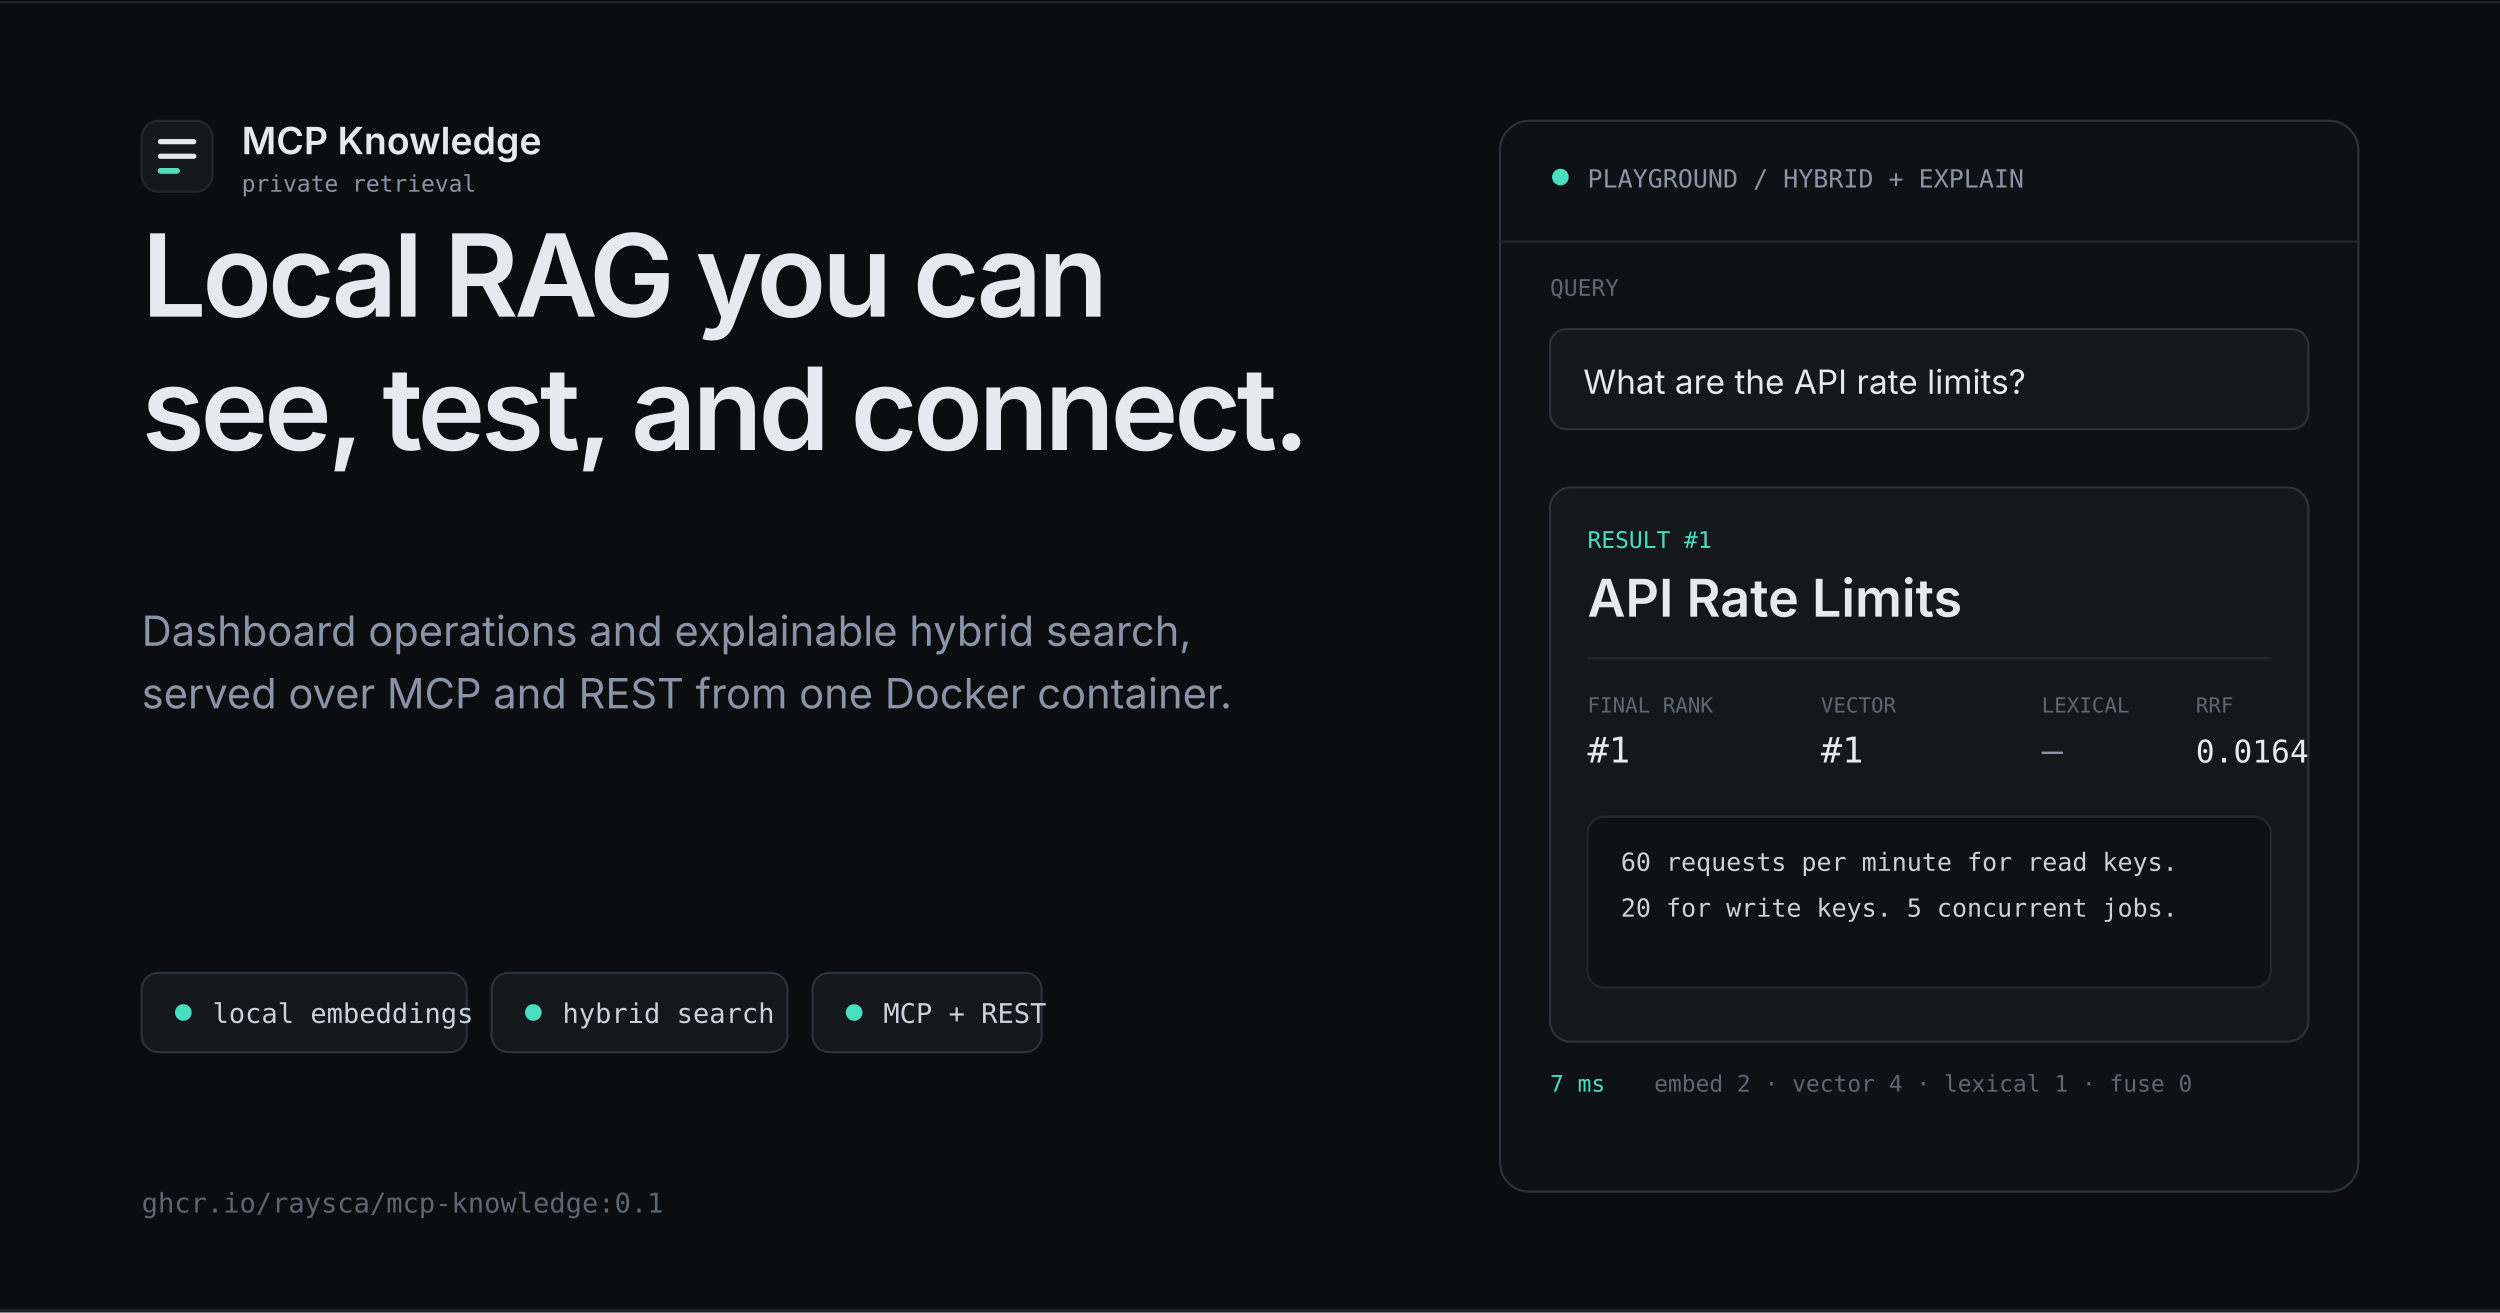
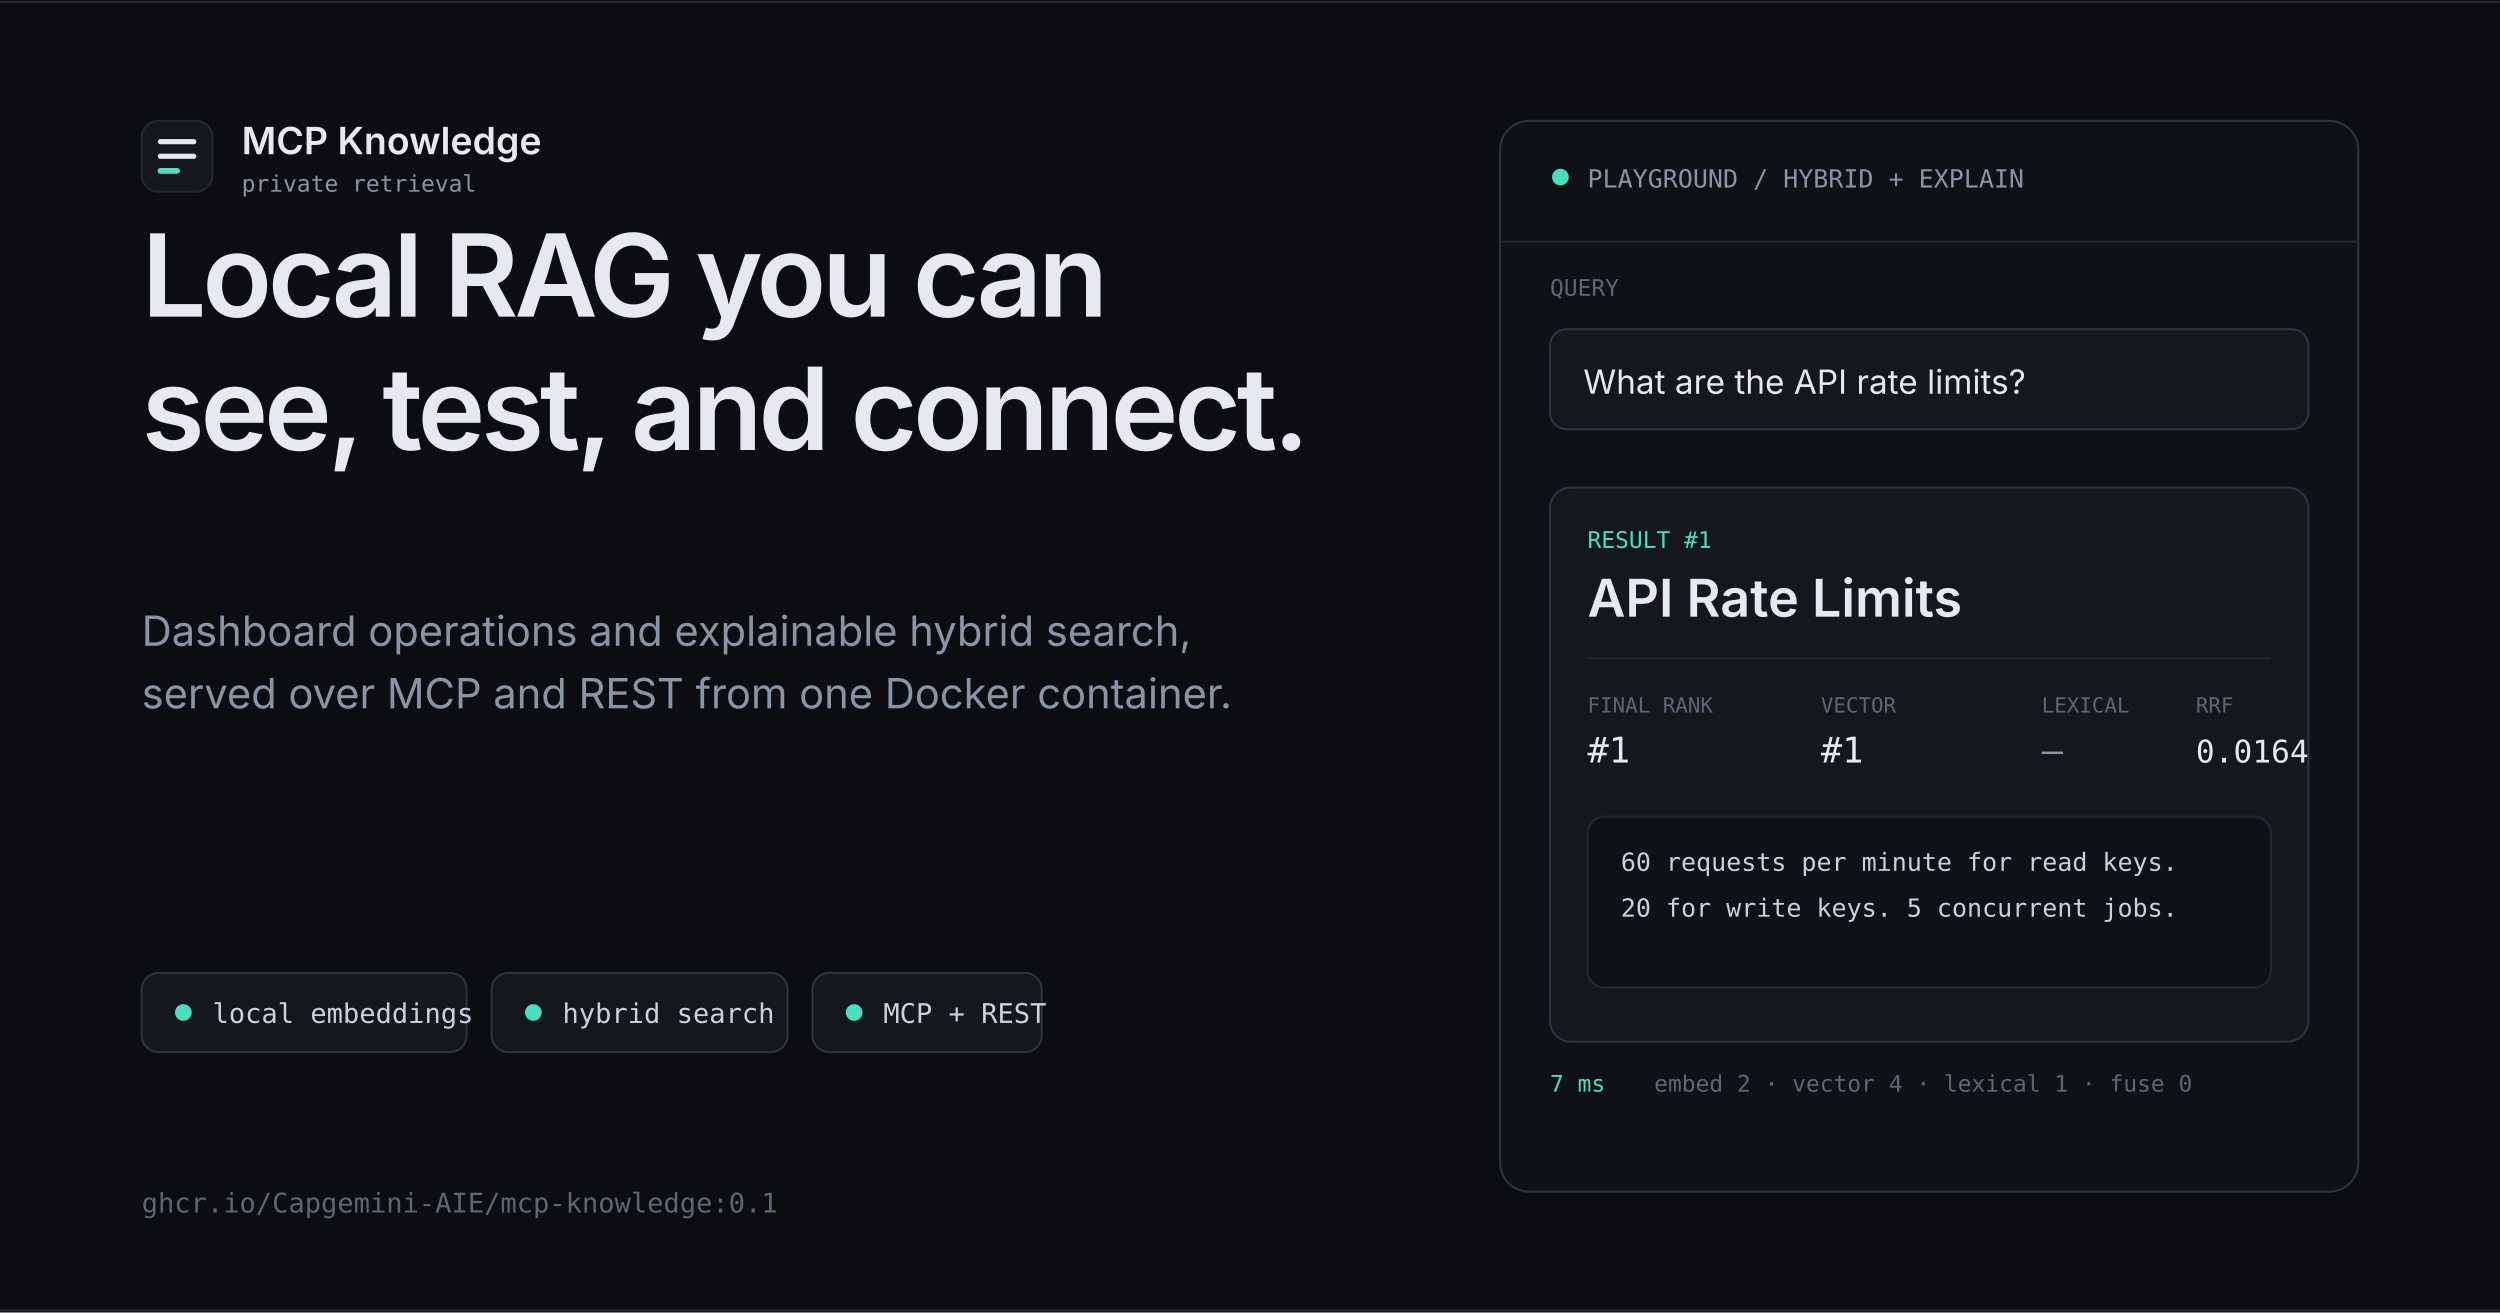
<svg xmlns="http://www.w3.org/2000/svg" width="1200" height="630" viewBox="0 0 1200 630" role="img" aria-labelledby="title desc">
  <rect width="1200" height="630" fill="#0b0d10" />
  <path d="M0 1h1200M0 629h1200" stroke="#232830" />
  <g transform="translate(68 58)">
    <rect width="34" height="34" rx="8" fill="#14171c" stroke="#232830" />
    <path d="M9 10h16M9 17h16M9 24h8" stroke="#e6e9ef" stroke-width="2.5" stroke-linecap="round" />
    <path d="M9 24h8" stroke="#4adec0" stroke-width="2.5" stroke-linecap="round" />
    <text x="48" y="16" fill="#e6e9ef" font-family="Inter, Arial, sans-serif" font-size="18" font-weight="600">MCP Knowledge</text>
    <text x="48" y="34" fill="#8a94a6" font-family="JetBrains Mono, monospace" font-size="11">private retrieval</text>
  </g>
  <g transform="translate(68 152)">
    <text fill="#e6e9ef" font-family="Inter, Arial, sans-serif" font-size="55" font-weight="600" letter-spacing="-2">
      <tspan x="0" y="0">Local RAG you can</tspan>
      <tspan x="0" y="64">see, test, and connect.</tspan>
    </text>
    <text x="0" y="158" fill="#8a94a6" font-family="Inter, Arial, sans-serif" font-size="20">
      <tspan x="0" dy="0">Dashboard operations and explainable hybrid search,</tspan>
      <tspan x="0" dy="30">served over MCP and REST from one Docker container.</tspan>
    </text>
  </g>
  <g transform="translate(68 467)" font-family="JetBrains Mono, monospace" font-size="13">
    <rect width="156" height="38" rx="8" fill="#14171c" stroke="#2b343e" />
    <circle cx="20" cy="19" r="4" fill="#4adec0" />
    <text x="34" y="24" fill="#cbd2dc">local embeddings</text>
    <rect x="168" width="142" height="38" rx="8" fill="#14171c" stroke="#2b343e" />
    <circle cx="188" cy="19" r="4" fill="#4adec0" />
    <text x="202" y="24" fill="#cbd2dc">hybrid search</text>
    <rect x="322" width="110" height="38" rx="8" fill="#14171c" stroke="#2b343e" />
    <circle cx="342" cy="19" r="4" fill="#4adec0" />
    <text x="356" y="24" fill="#cbd2dc">MCP + REST</text>
  </g>
  <g transform="translate(720 58)">
    <rect width="412" height="514" rx="14" fill="#0e1116" stroke="#2b343e" />
    <path d="M0 58h412" stroke="#232830" />
    <g transform="translate(22 20)" font-family="JetBrains Mono, monospace" font-size="12">
      <circle cx="7" cy="7" r="4" fill="#4adec0" />
      <text x="20" y="12" fill="#8a94a6">PLAYGROUND / HYBRID + EXPLAIN</text>
    </g>
    <g transform="translate(24 84)">
      <text fill="#5d6674" font-family="JetBrains Mono, monospace" font-size="11">QUERY</text>
      <rect y="16" width="364" height="48" rx="8" fill="#14171c" stroke="#2b343e" />
      <text x="16" y="47" fill="#e6e9ef" font-family="Inter, Arial, sans-serif" font-size="16">What are the API rate limits?</text>
    </g>
    <g transform="translate(24 176)">
      <rect width="364" height="266" rx="10" fill="#14171c" stroke="#2b343e" />
      <text x="18" y="29" fill="#4adec0" font-family="JetBrains Mono, monospace" font-size="11">RESULT #1</text>
      <text x="18" y="62" fill="#e6e9ef" font-family="Inter, Arial, sans-serif" font-size="25" font-weight="600">API Rate Limits</text>
      <path d="M18 82h328" stroke="#232830" />
      <g transform="translate(18 108)" font-family="JetBrains Mono, monospace">
        <text fill="#5d6674" font-size="10">FINAL RANK</text>
        <text y="24" fill="#e6e9ef" font-size="17">#1</text>
        <text x="112" fill="#5d6674" font-size="10">VECTOR</text>
        <text x="112" y="24" fill="#e6e9ef" font-size="17">#1</text>
        <text x="218" fill="#5d6674" font-size="10">LEXICAL</text>
        <text x="218" y="24" fill="#8a94a6" font-size="17">—</text>
        <text x="292" fill="#5d6674" font-size="10">RRF</text>
        <text x="292" y="24" fill="#e6e9ef" font-size="15">0.0164</text>
      </g>
      <rect x="18" y="158" width="328" height="82" rx="8" fill="#0e1116" stroke="#232830" />
      <text x="34" y="184" fill="#cbd2dc" font-family="JetBrains Mono, monospace" font-size="12">
        <tspan x="34" dy="0">60 requests per minute for read keys.</tspan>
        <tspan x="34" dy="22">20 for write keys. 5 concurrent jobs.</tspan>
      </text>
    </g>
    <g transform="translate(24 466)" font-family="JetBrains Mono, monospace" font-size="11">
      <text fill="#4adec0">7 ms</text>
      <text x="50" fill="#5d6674">embed 2 · vector 4 · lexical 1 · fuse 0</text>
    </g>
  </g>
-   <text x="68" y="582" fill="#5d6674" font-family="JetBrains Mono, monospace" font-size="13">ghcr.io/raysca/mcp-knowledge:0.1</text>
+   <text x="68" y="582" fill="#5d6674" font-family="JetBrains Mono, monospace" font-size="13">ghcr.io/Capgemini-AIE/mcp-knowledge:0.1</text>
</svg>
